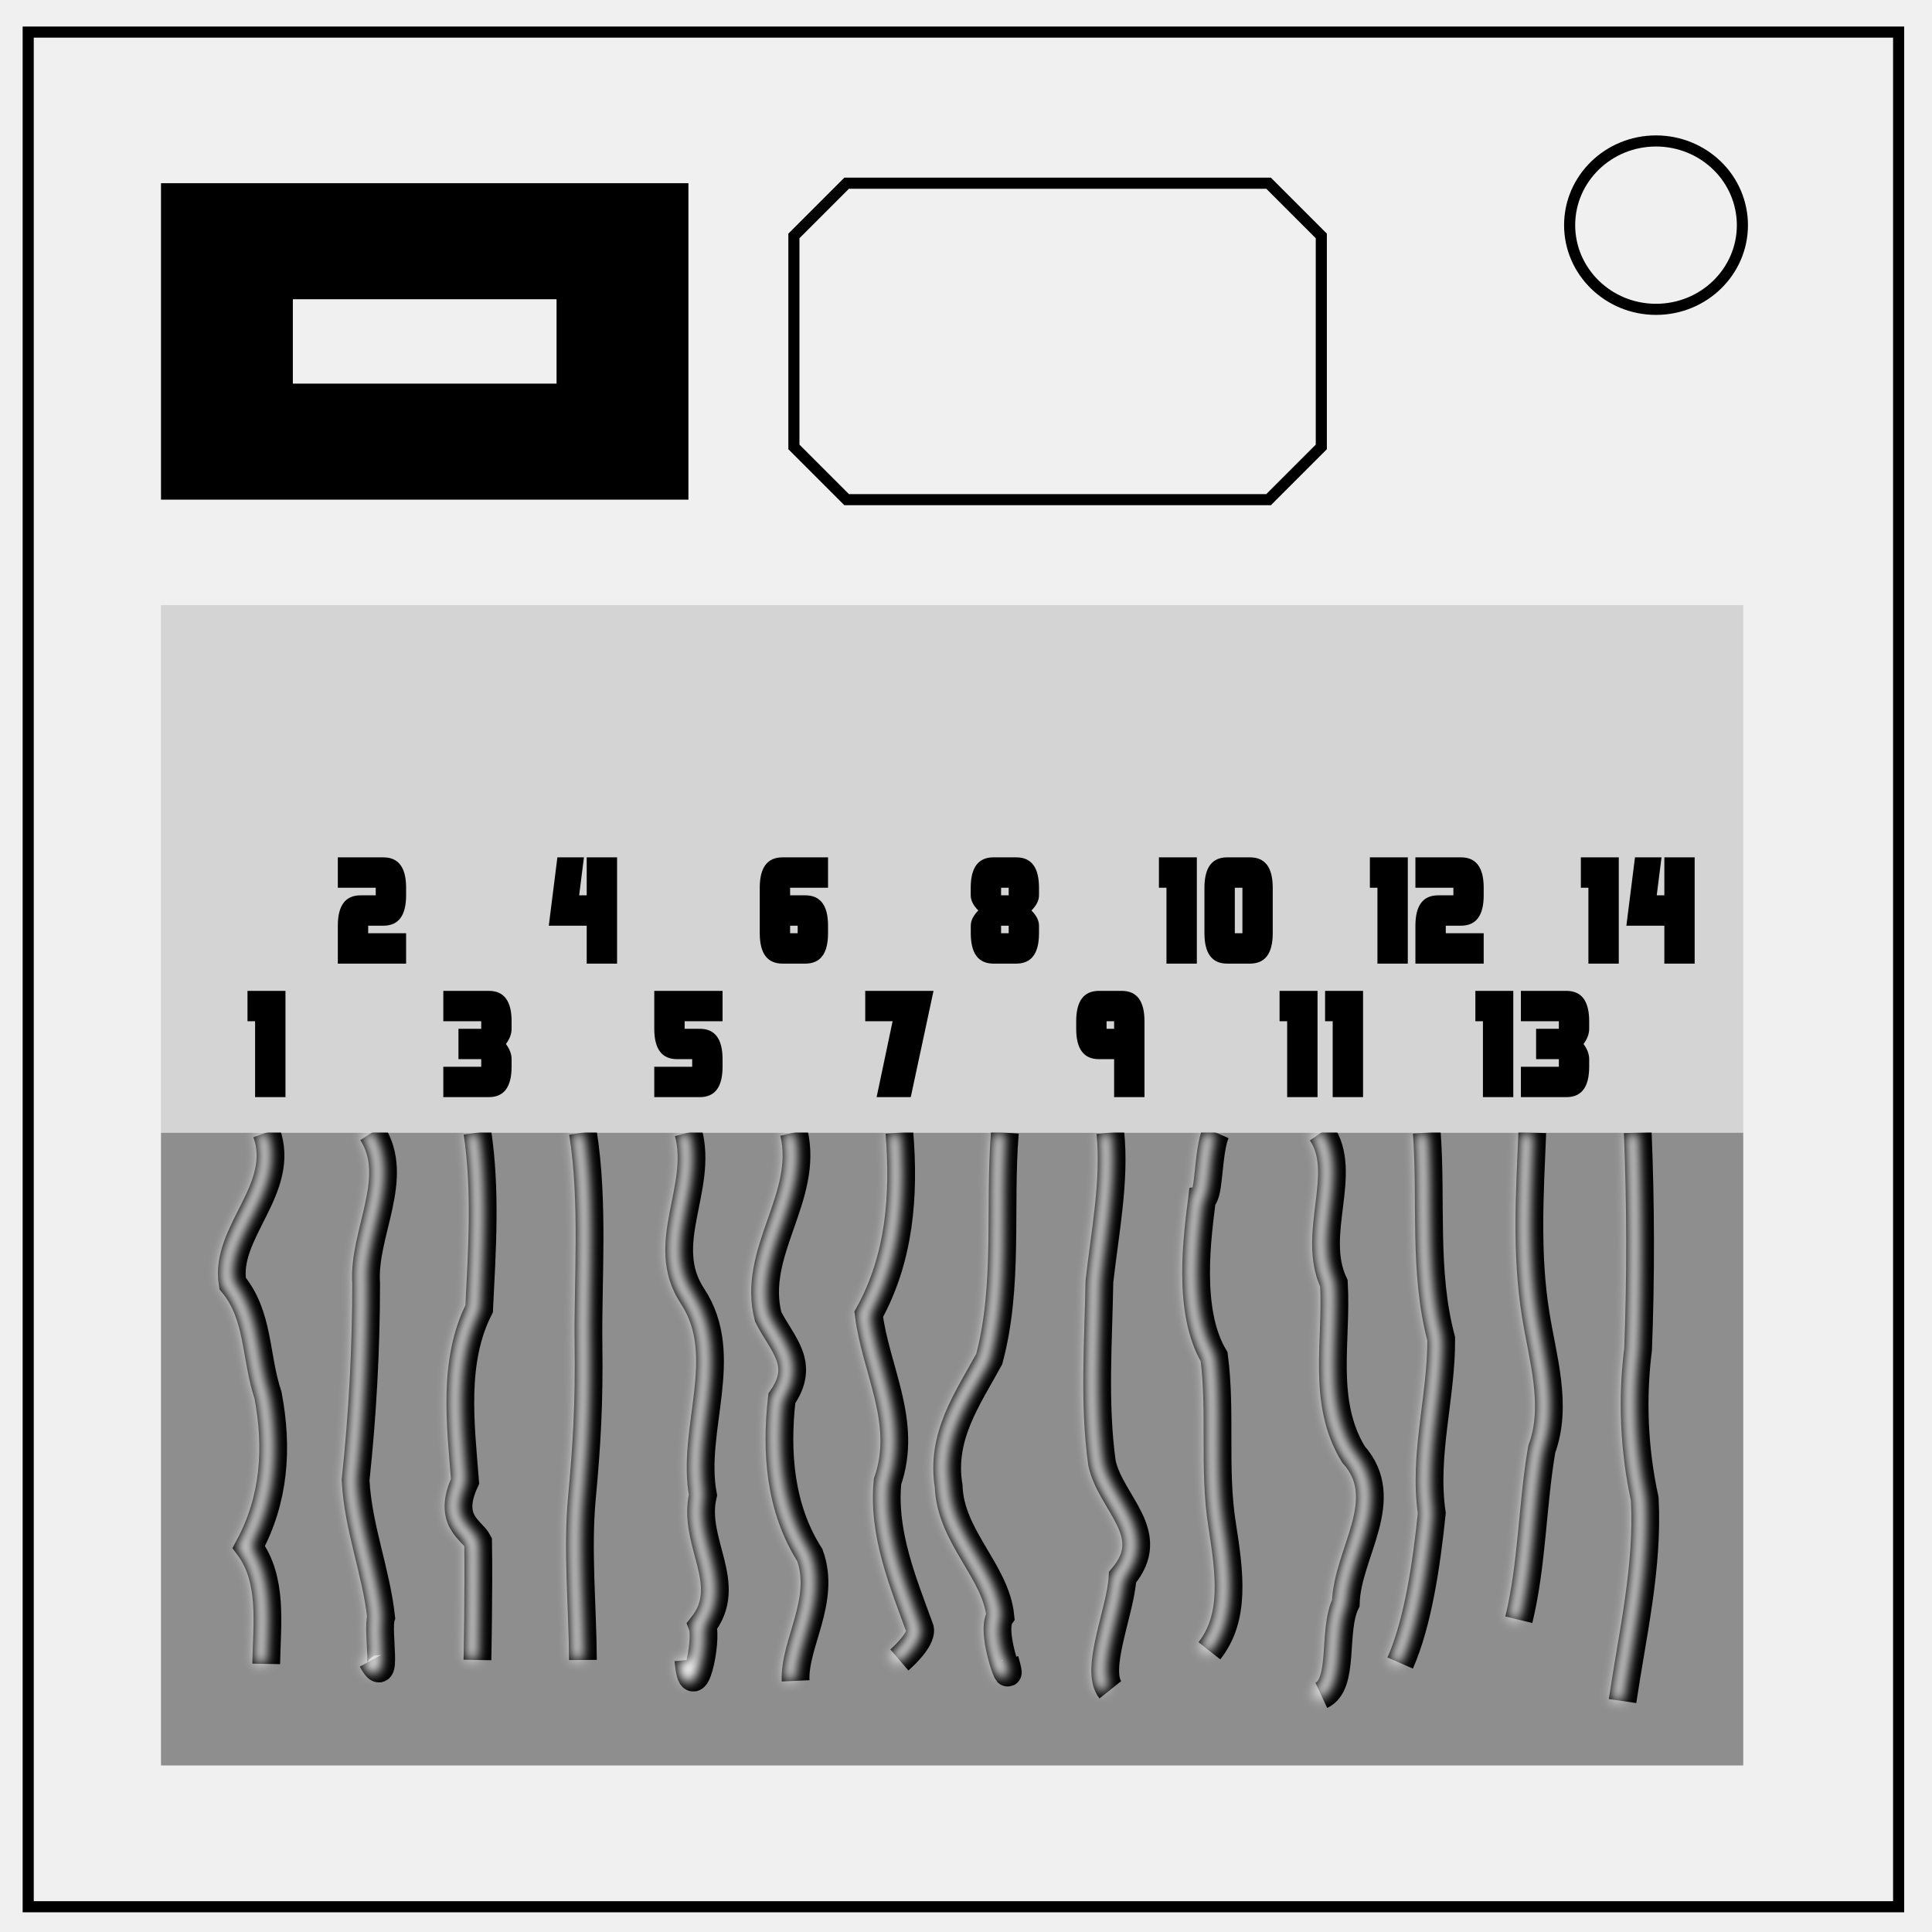
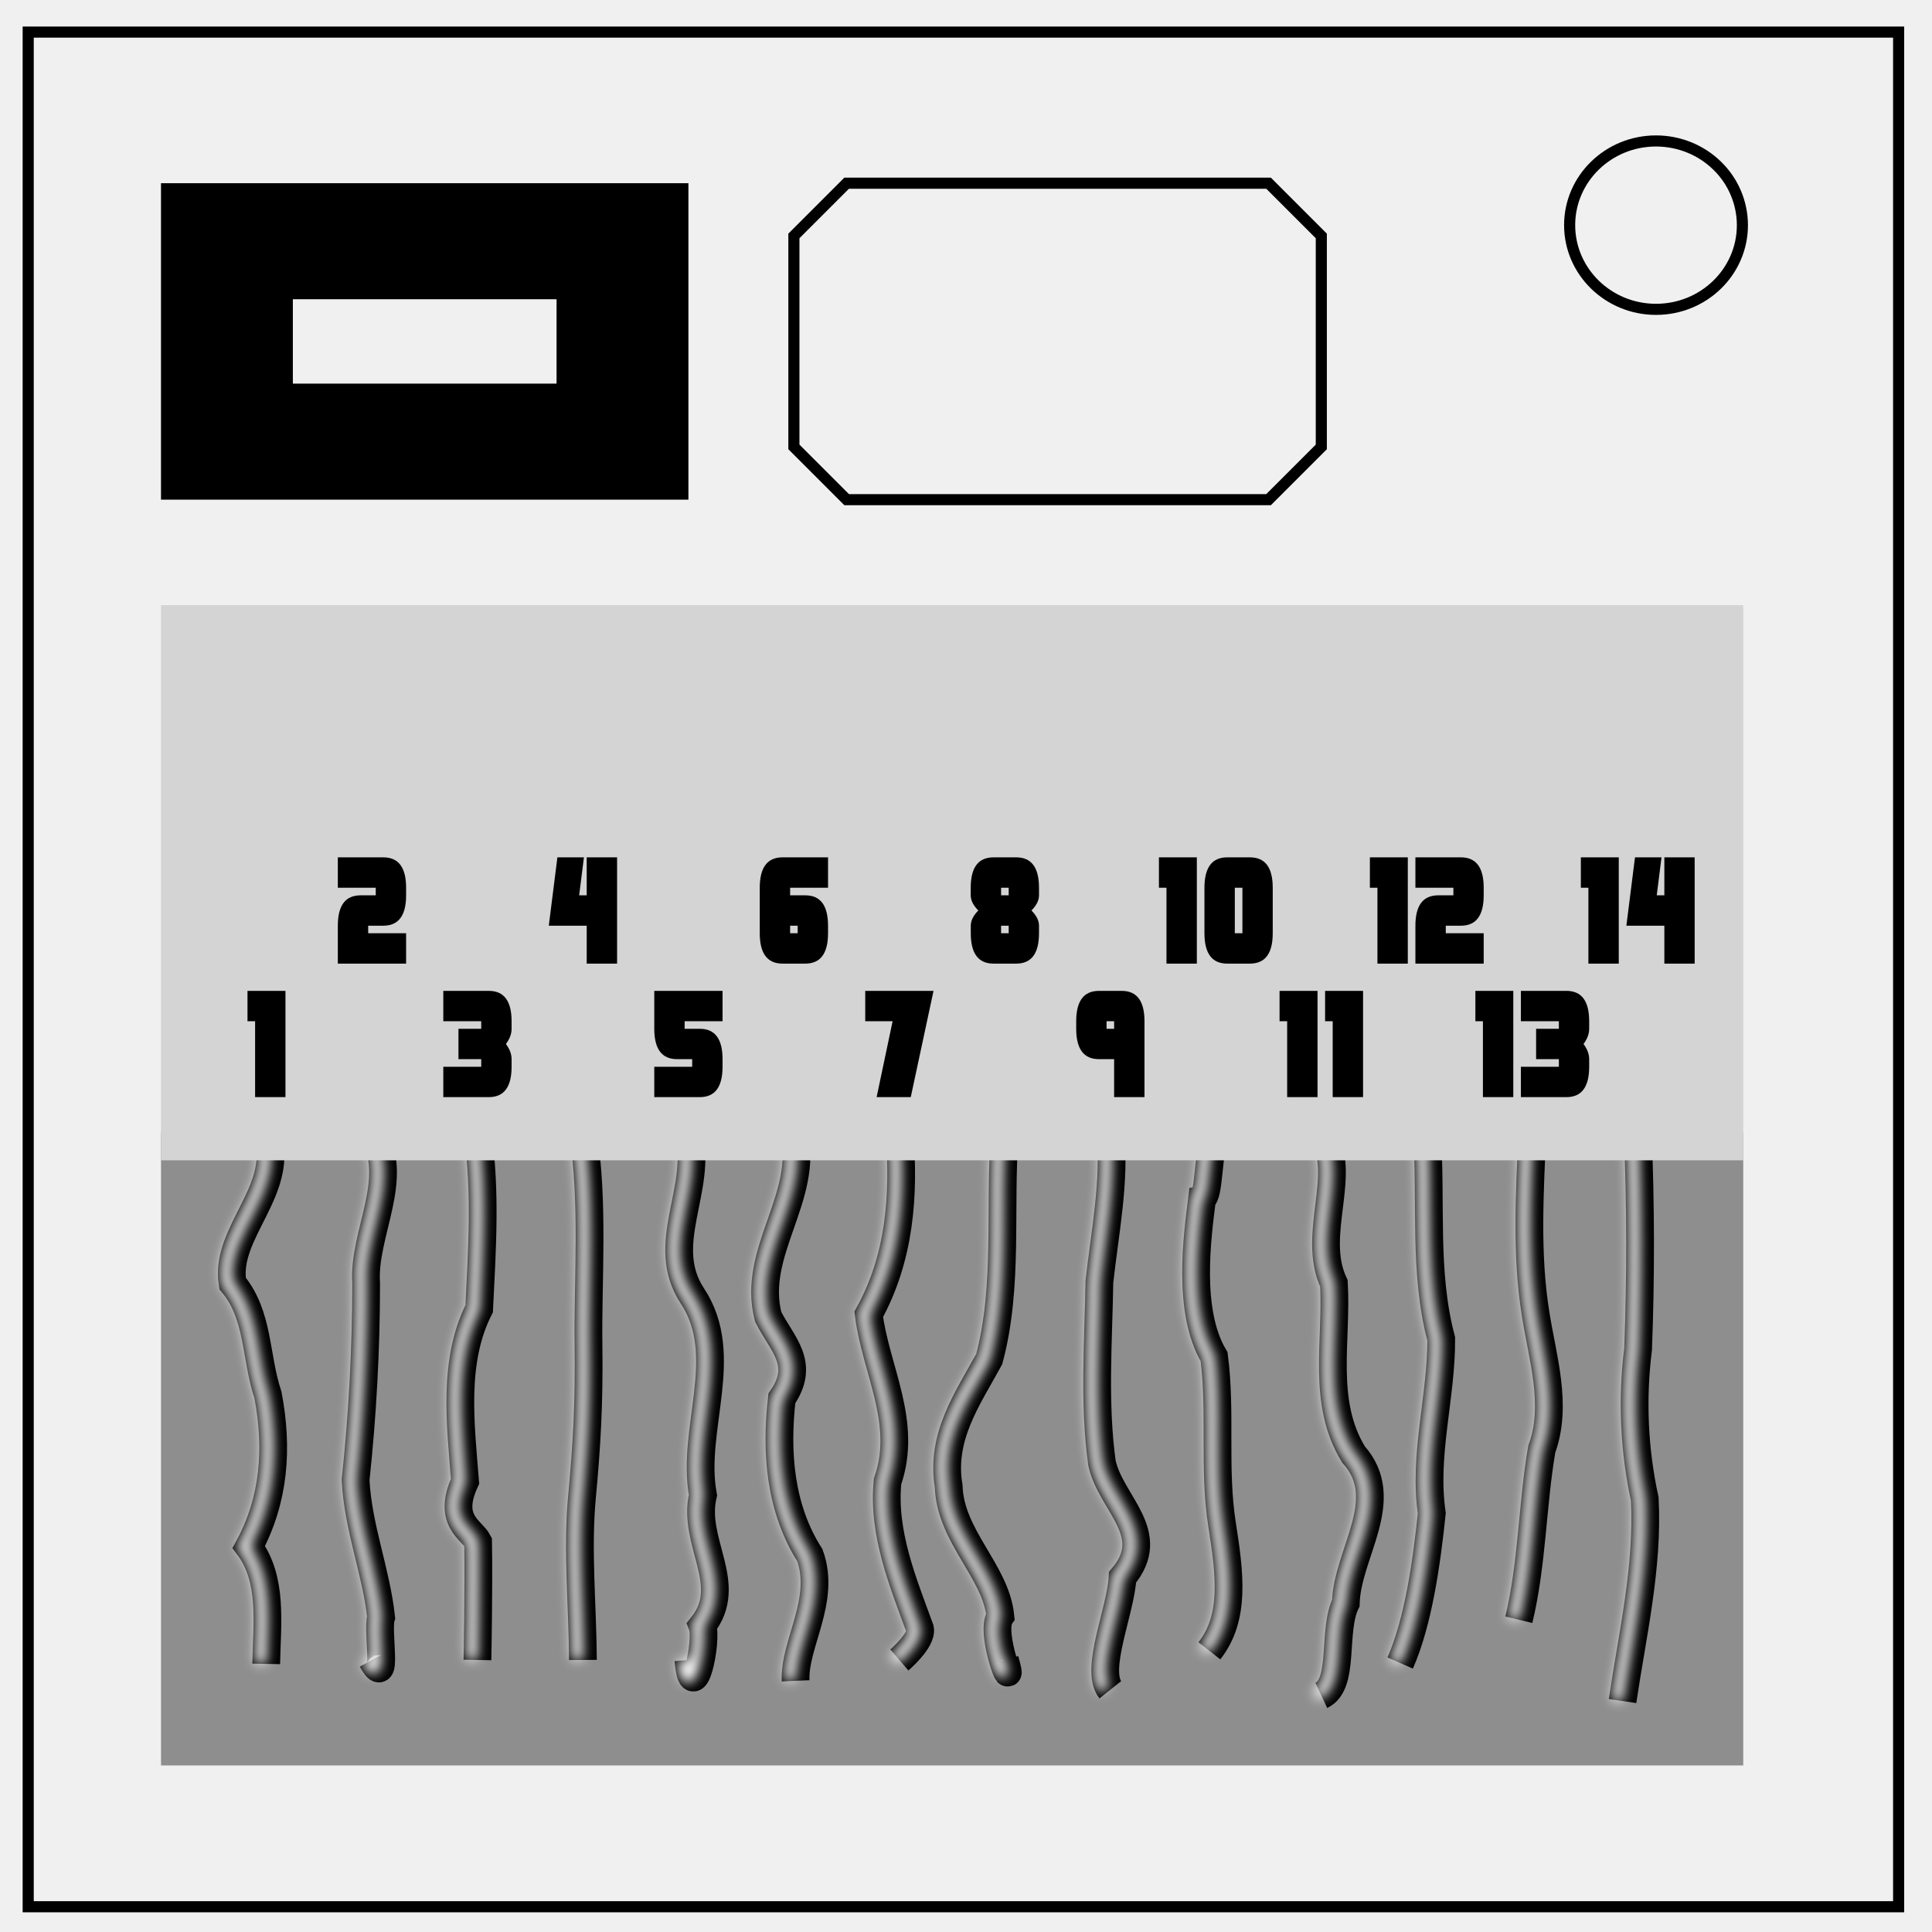
<svg xmlns="http://www.w3.org/2000/svg" fill="none" viewBox="0 0 348 348">
  <defs>
    <filter id="a" width="400" height="400" x="-1" y="-1" color-interpolation-filters="sRGB" filterUnits="userSpaceOnUse">
      <feGaussianBlur result="blur" stdDeviation="1 1" />
    </filter>
  </defs>
-   <path fill="#8e8e8e" fill-rule="evenodd" d="M29 204h285v114H29z" />
+   <path fill="#8e8e8e" d="M29 204h285v114H29z" />
  <path stroke="#000" stroke-width="2" d="M5.08 5.78h336.91v337.67H5.08z" />
  <path stroke="#000" stroke-width="2" d="M282.73 40.55c0-8.37 6.97-15.16 15.56-15.16 4.13 0 8.09 1.6 11 4.44a14.96 14.96 0 014.56 10.72c0 8.38-6.96 15.17-15.56 15.17-8.59 0-15.56-6.8-15.56-15.17z" />
  <path stroke="#000" stroke-width="5" d="M48 204c3.65 10.17-7.68 17.97-6.1 27.18 4.79 5.76 4.04 13.12 6.37 20.1 1.82 9.6 1.16 18.8-3.45 27.36 4.35 5.9 3.27 13.71 3.13 21.07M67 204c5.28 8.14-1.67 18.2-1.05 27.16 0 11.89-.65 23.76-1.9 35.43.44 8.57 3.68 16.36 4.6 24.71-.8 2.45 1.36 13.21-1.65 7.7m19-95c1.56 10.48.83 21.19.31 31.73-4.8 9.5-3.35 20.76-2.54 31.09-3.3 7.14 1.23 8.73 2.35 10.9C86.26 286.16 86 299 86 299m19-95c2 12.52.85 26.97 1 37.93.15 10.97-.3 18.32-1.18 27.82-.88 9.5.12 19.5.18 29.25m19-95c2.68 10.18-5.48 20.03.72 29.44 7.12 10.77-.29 23.97 1.9 35.86-2.02 8.5 5.81 16.02-.12 23.52 1.02 2.72-1.74 15.11-2.5 6.18m19-95c2.76 11.7-7.67 21.5-4.63 33.19 2.51 4.97 6.8 8.43 2.46 14.69-1.11 9.74-.34 19.79 5.05 28.26 2.94 8.17-2.88 15.97-2.57 22.62M162 204c.93 11.34.07 22.63-5.52 32.73 1.25 10.04 7.1 19.45 3.39 30.12-.92 9.3 2.78 18.13 5.85 26.56.4 2.05-3.72 5.59-3.72 5.59m19-95c-1.08 13.58.73 27.54-2.82 40.81-3.9 7.14-8.79 13.96-7.3 22.9.3 9.08 8.48 15.27 9.31 23.42-2.09 3 2.94 15.17.81 7.87m19-95c.88 8.77-.97 17.88-1.97 26.86-.18 10.85-1.03 21.92.46 32.67 1.62 7.36 10.36 12.7 3.71 20.57-.31 6.02-5.09 16.65-2.2 20.27M219 204c-1.5 3.42-1.11 11.43-2.47 11.86-.84 6.74-2.77 20.24 2.16 28.52 1.3 9.97-.14 20.2 1.43 30.2 1.4 8.94 2.43 16.77-2.28 22.77M238 204c5.03 7.29-1.94 18.25 2.27 27.18.6 10.34-2.26 21.37 3.53 30.8 7.25 8.1-1.13 17.78-1.39 26.77-2.45 5.06-.12 14.62-4.41 16.63M257 204c.91 12.49-.63 25 2.6 37.17.05 10.52-3.23 20.83-1.7 31.4-.94 9.07-2.45 19.6-5.69 26.98M276 204c-.45 10.88-1.14 21.94.61 32.73 1.22 7.8 4.01 16.4 1.1 24.3-1.72 9.99-1.7 20.66-4.13 30.72M295 204c.53 12.99.56 26.05.06 39.02a79.9 79.9 0 001.2 26.98c.65 12.25-2.24 24.51-4 36.4" />
  <path stroke="#fff" stroke-width="2" d="M46.99 204c3.65 10.17-7.68 17.97-6.1 27.18 4.79 5.76 4.04 13.12 6.37 20.1 1.82 9.6 1.17 18.8-3.45 27.36 4.35 5.9 3.27 13.71 3.13 21.07M65.99 204c5.28 8.14-1.67 18.2-1.05 27.16 0 11.89-.65 23.76-1.9 35.43.44 8.57 3.68 16.36 4.6 24.71-.8 2.45 1.36 13.21-1.65 7.7m19-95c1.57 10.48.83 21.19.32 31.73-4.8 9.5-3.36 20.76-2.55 31.09-3.3 7.14 1.23 8.73 2.35 10.9.14 8.43-.12 21.28-.12 21.28m19-95c2 12.52.85 26.97 1 37.93.16 10.97-.3 18.32-1.18 27.82-.88 9.5.12 19.5.18 29.25m19-95c2.69 10.18-5.48 20.03.72 29.44 7.12 10.77-.29 23.97 1.9 35.86-2.02 8.5 5.81 16.02-.12 23.52 1.02 2.72-1.74 15.11-2.5 6.18m19-95c2.76 11.7-7.67 21.5-4.63 33.19 2.51 4.97 6.8 8.43 2.46 14.69-1.11 9.74-.34 19.79 5.05 28.26 2.94 8.17-2.88 15.97-2.57 22.62M160.99 204c.93 11.34.07 22.63-5.52 32.73 1.25 10.04 7.1 19.45 3.39 30.12-.92 9.3 2.78 18.13 5.85 26.56.4 2.05-3.72 5.59-3.72 5.59m19-95c-1.08 13.58.73 27.54-2.82 40.81-3.9 7.14-8.79 13.96-7.3 22.9.3 9.08 8.48 15.27 9.31 23.42-2.09 3 2.94 15.17.81 7.87m19-95c.88 8.77-.97 17.88-1.97 26.86-.18 10.85-1.03 21.92.47 32.67 1.6 7.36 10.35 12.7 3.7 20.57-.31 6.02-5.09 16.65-2.2 20.27m19-100.37c-1.5 3.42-1.11 11.43-2.47 11.86-.84 6.74-2.77 20.24 2.17 28.52 1.29 9.97-.15 20.2 1.43 30.2 1.4 8.94 2.42 16.77-2.28 22.77M236.99 204c5.03 7.29-1.94 18.25 2.27 27.18.6 10.34-2.26 21.37 3.53 30.8 7.25 8.1-1.13 17.78-1.39 26.77-2.45 5.06-.12 14.62-4.41 16.63m19-101.38c.91 12.49-.63 25 2.6 37.17.05 10.52-3.23 20.83-1.7 31.4-.93 9.07-2.45 19.6-5.69 26.98M274.99 204c-.44 10.88-1.14 21.94.61 32.73 1.22 7.8 4.02 16.4 1.1 24.3-1.72 9.99-1.7 20.66-4.13 30.72M293.99 204c.53 12.99.56 26.05.06 39.02a79.9 79.9 0 001.2 26.98c.65 12.25-2.24 24.51-4 36.4" filter="url(#a)" />
-   <path fill="#000" fill-rule="evenodd" d="M29 33v57h95V33H29zm23.75 20.9h47.5v15.2h-47.5V53.9z" />
+   <path fill="#000" d="M29 33v57h95V33H29zm23.75 20.9h47.5v15.2h-47.5V53.9z" />
  <path stroke="#000" stroke-width="2" d="M152.5 33h76l9.5 9.5v38l-9.5 9.5h-76l-9.5-9.5v-38z" />
-   <path fill="#d4d4d4" fill-rule="evenodd" d="M29 109h285v95H29z" />
+   <path fill="#d4d4d4" d="M29 109h285v100H29z" />
  <path fill="#000" d="M51.42 178.48v19.14h-5.47v-13.67h-1.37v-5.47zM60.85 166.74q0-5.47 4.1-5.47h2.73v-1.37h-6.83v-5.47h8.2q4.1 0 4.1 5.47v1.37q0 5.47-4.1 5.47h-2.73v1.36h6.83v5.47h-12.3zM79.85 183.95v-5.47h8.2q4.1 0 4.1 5.47v1.36q0 1.37-1.02 2.74 1.02 1.37 1.02 2.73v1.37q0 5.47-4.1 5.47h-8.2v-5.47h6.83v-1.37h-4.1v-5.47h4.1v-1.36zM100.4 154.43h4.78l-.86 6.84h1.36v-6.84h5.47v19.14h-5.47v-6.83h-6.83zM117.85 178.48h12.3v5.47h-6.83v1.36h2.73q4.1 0 4.1 5.47v1.37q0 5.47-4.1 5.47h-8.2v-5.47h6.83v-1.37h-2.73q-4.1 0-4.1-5.47zM142.32 166.74v1.36h1.36v-1.36zm-5.47-6.84q0-5.47 4.1-5.47h8.2v5.47h-6.83v1.37h2.73q4.1 0 4.1 5.47v1.36q0 5.47-4.1 5.47h-4.1q-4.1 0-4.1-5.47zM164.05 197.62h-6.15l2.88-13.67h-4.93v-5.47h12.3zM178.96 173.57q-4.1 0-4.1-5.47v-1.36q0-1.37 1.36-2.74-1.37-1.37-1.37-2.73v-1.37q0-5.47 4.1-5.47h4.1q4.1 0 4.1 5.47v1.37q0 1.36-1.36 2.73 1.36 1.37 1.36 2.74v1.36q0 5.47-4.1 5.47zm1.36-13.67v1.37h1.37v-1.37zm1.37 8.2v-1.36h-1.37v1.36zM200.68 185.31v-1.36h-1.36v1.36zm-2.73 5.47q-4.1 0-4.1-5.47v-1.36q0-5.47 4.1-5.47h4.1q4.1 0 4.1 5.47v13.67h-5.47v-6.84z" paint-order="stroke fill markers" />
  <path fill="#000" stroke-width="5" d="M215.58 154.43v19.14h-5.47V159.9h-1.36v-5.47zm5.47 19.14q-4.1 0-4.1-5.47v-8.2q0-5.47 4.1-5.47h4.1q4.1 0 4.1 5.47v8.2q0 5.47-4.1 5.47zm1.37-13.67v8.2h1.37v-8.2zM237.32 178.48v19.14h-5.47v-13.67h-1.37v-5.47zm8.2 0v19.14h-5.47v-13.67h-1.37v-5.47zM253.58 154.43v19.14h-5.47V159.9h-1.36v-5.47zm1.37 12.31q0-5.47 4.1-5.47h2.74v-1.37h-6.84v-5.47h8.2q4.1 0 4.1 5.47v1.37q0 5.47-4.1 5.47h-2.73v1.36h6.83v5.47h-12.3zM272.58 178.48v19.14h-5.47v-13.67h-1.36v-5.47zm1.37 5.47v-5.47h8.2q4.1 0 4.1 5.47v1.36q0 1.37-1.02 2.74 1.02 1.37 1.02 2.73v1.37q0 5.47-4.1 5.47h-8.2v-5.47h6.84v-1.37h-4.1v-5.47h4.1v-1.36zM291.58 154.43v19.14h-5.47V159.9h-1.36v-5.47zm2.92 0h4.78l-.86 6.84h1.37v-6.84h5.46v19.14h-5.46v-6.83h-6.84z" paint-order="stroke fill markers" />
</svg>
